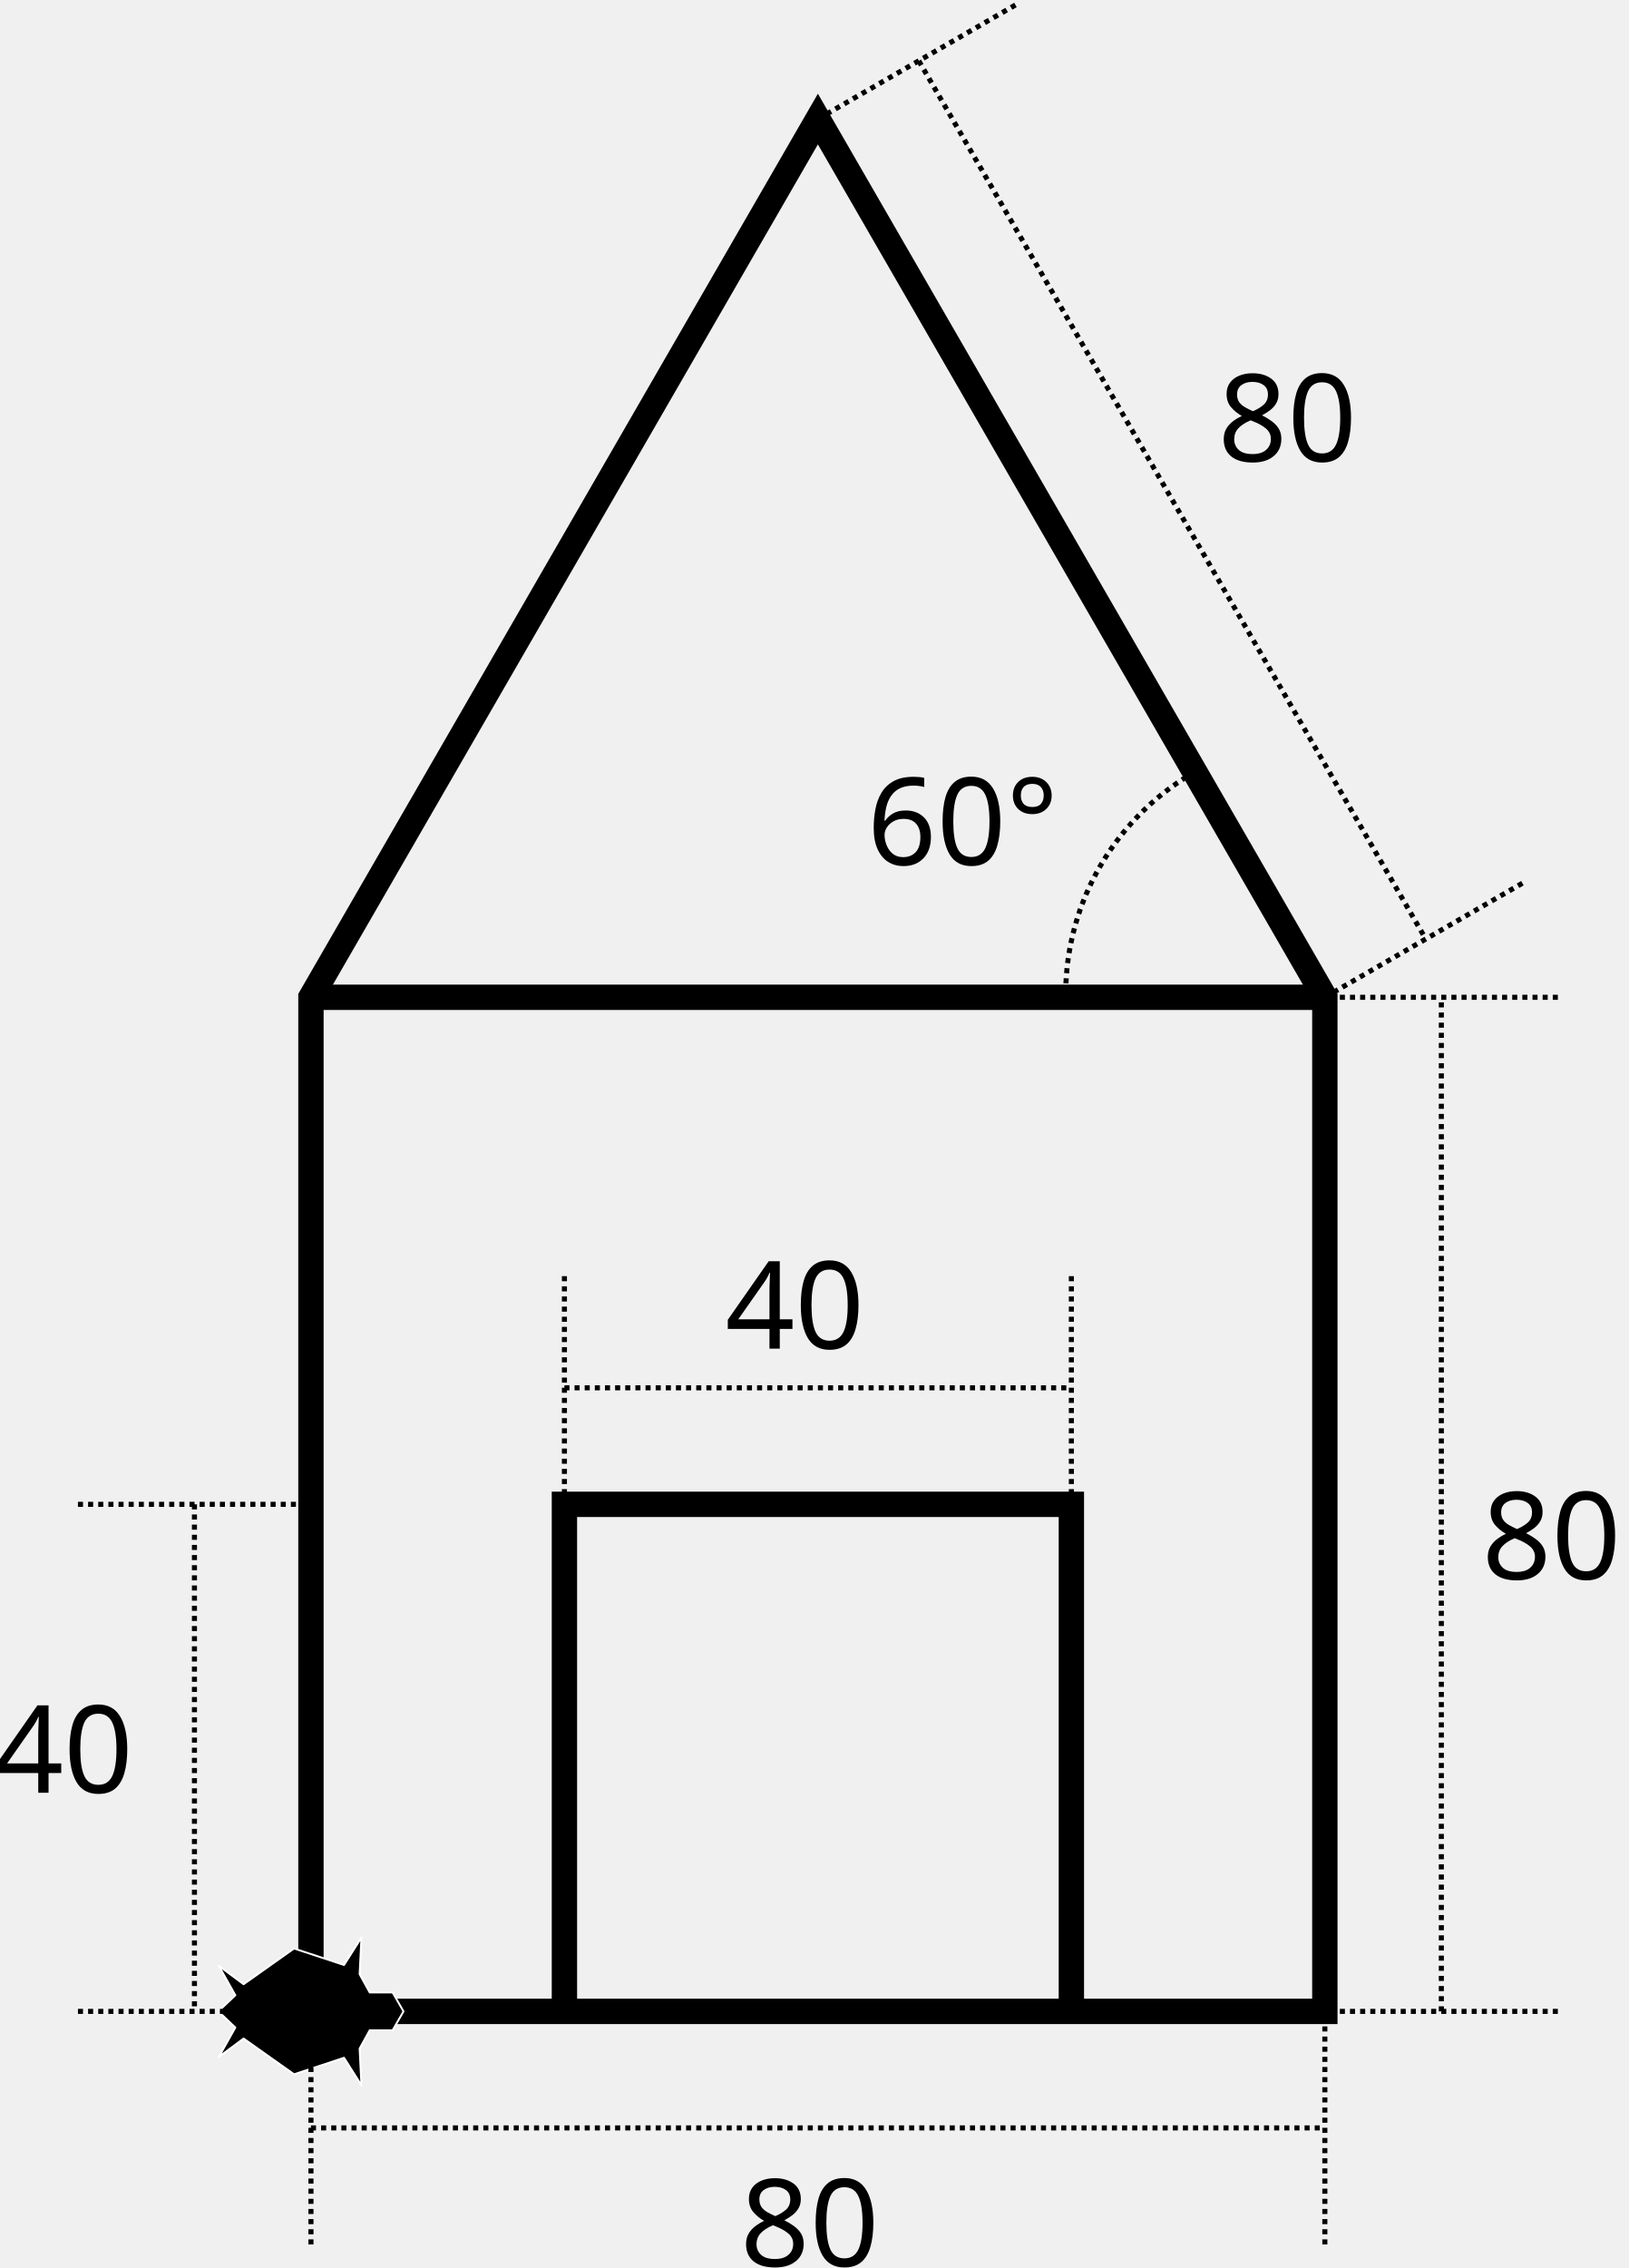
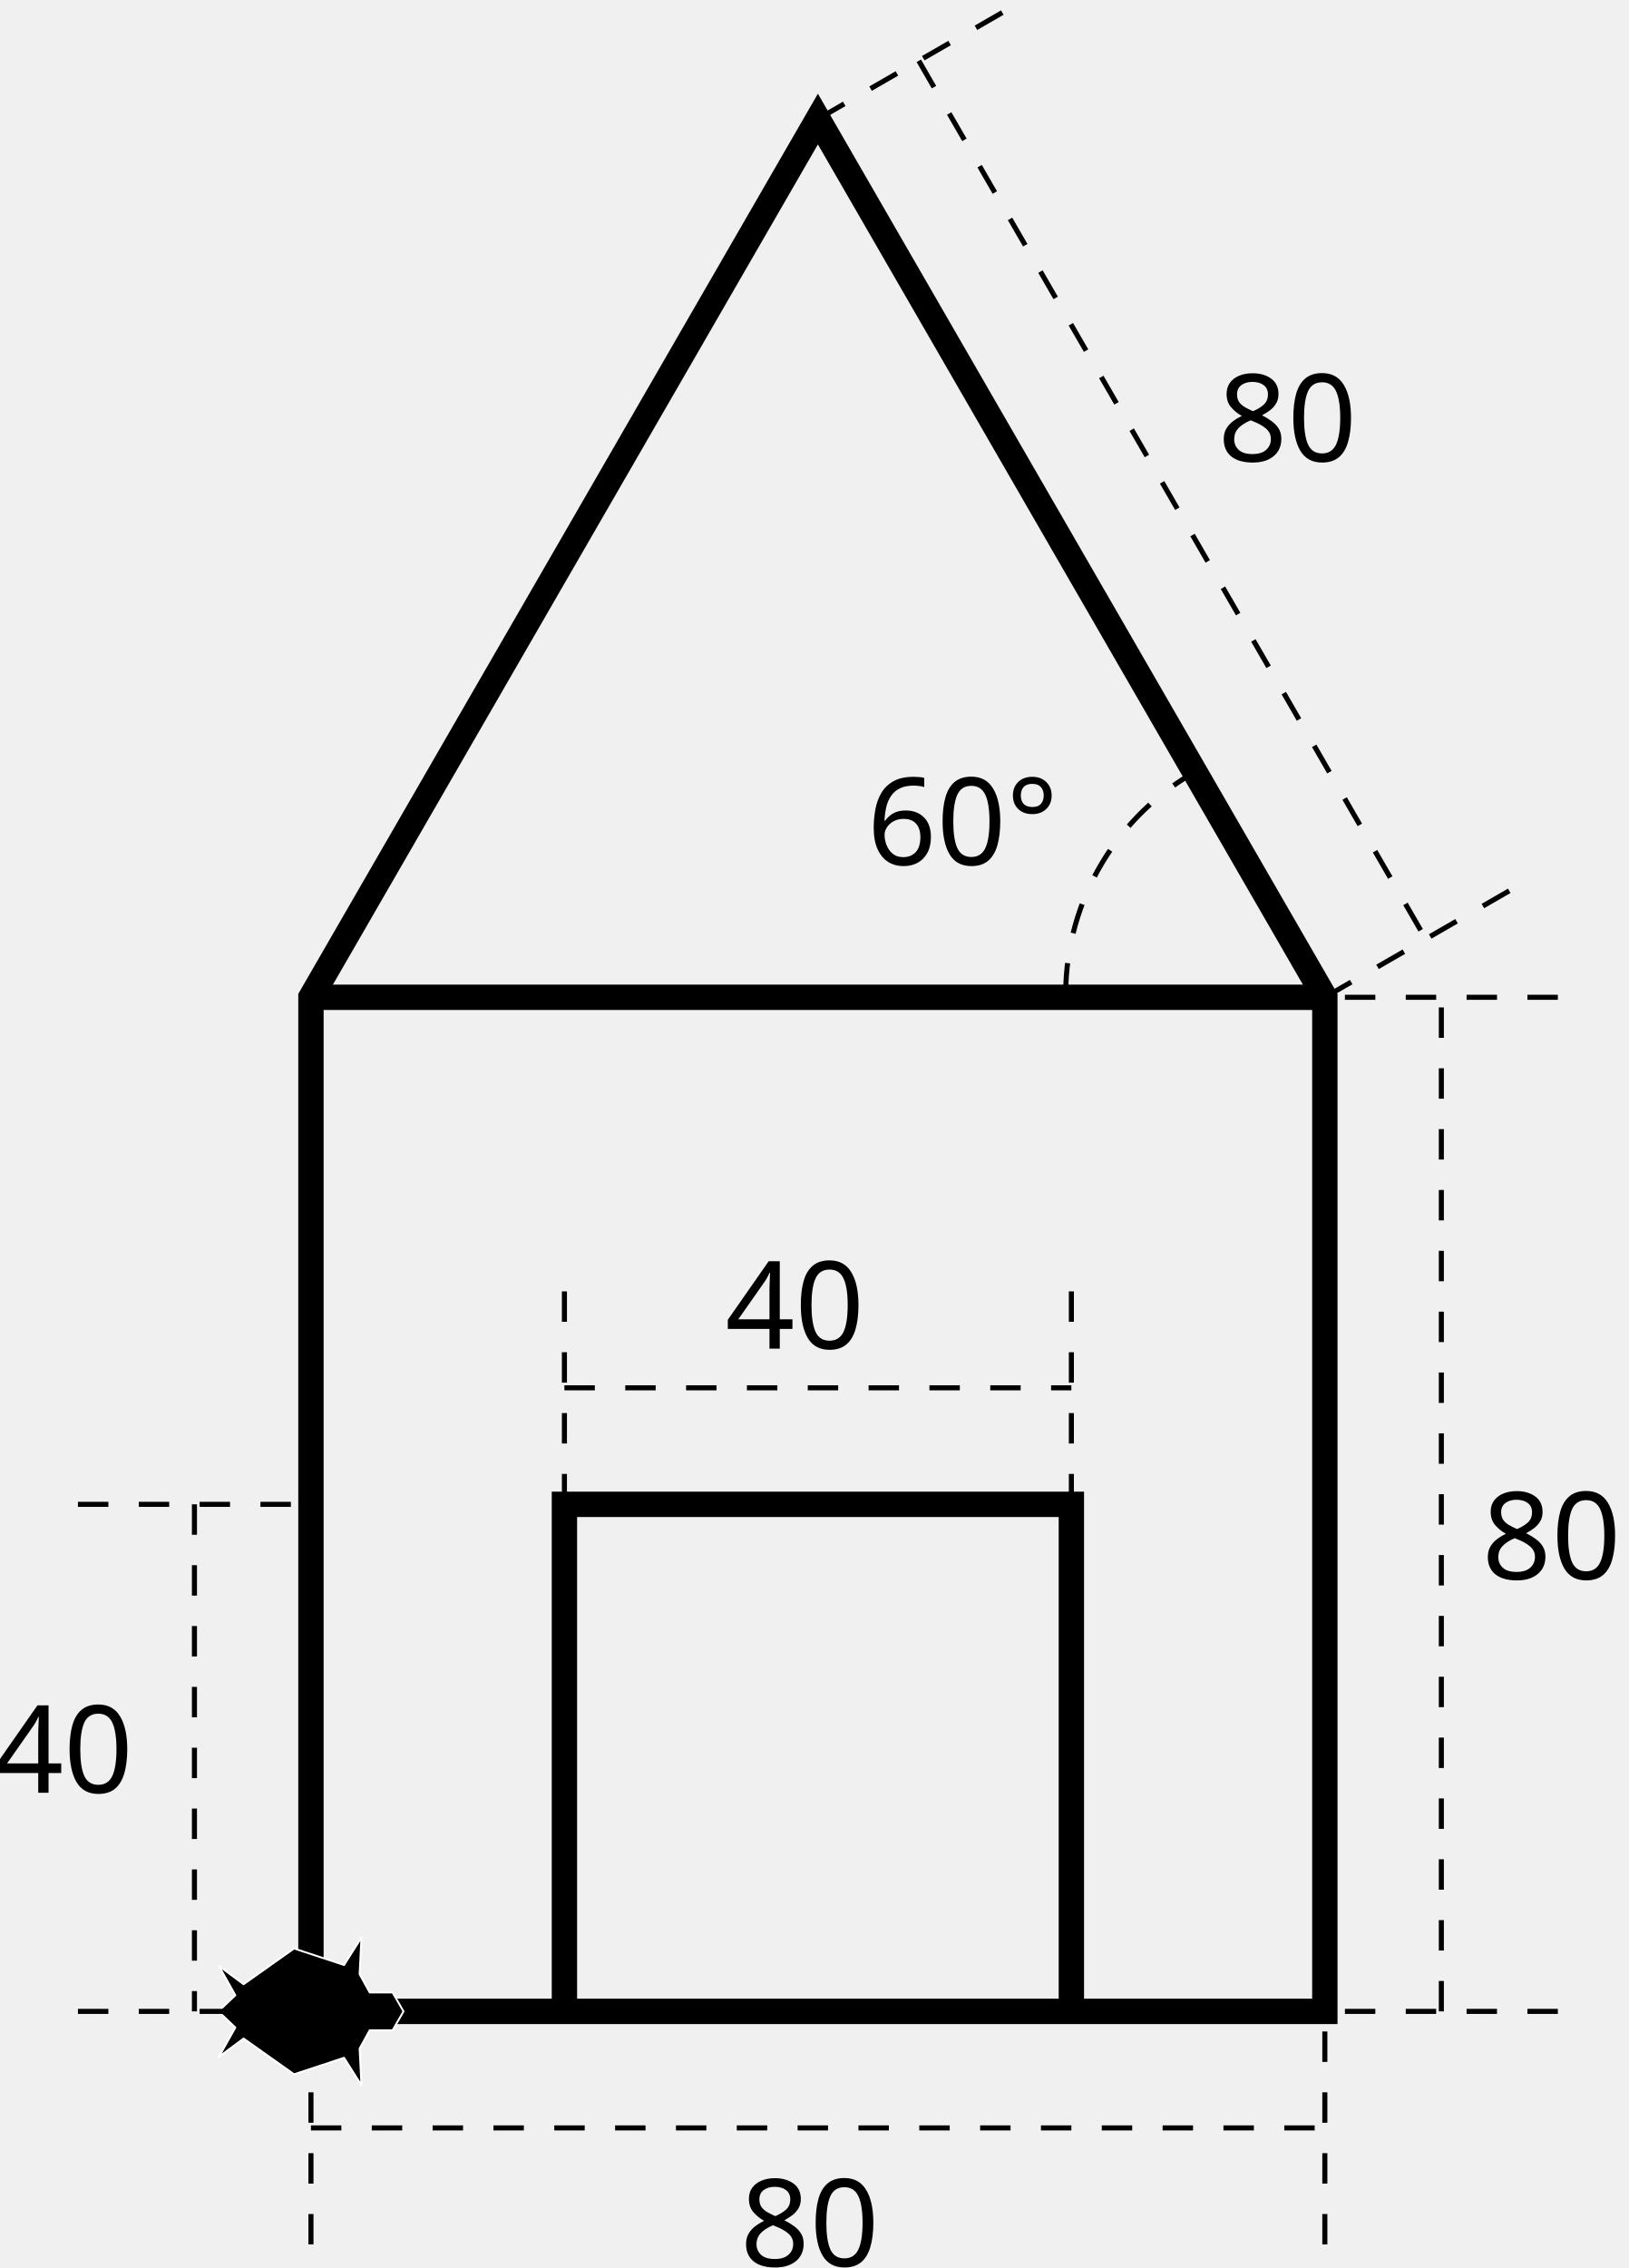
<svg xmlns="http://www.w3.org/2000/svg" width="321.276" height="447.295" id="svg2" version="1.1">
  <defs id="defs4" />
  <g transform="translate(-138.662,-555.6761)" id="layer1">
    <path style="fill:none;stroke:#000000;stroke-width:5;stroke-linecap:butt;stroke-linejoin:miter;stroke-miterlimit:4;stroke-opacity:1;stroke-dasharray:none" d="m 200,300 200,0" id="path4634" transform="translate(0,452.3622)" />
    <path style="fill:none;stroke:#000000;stroke-width:5;stroke-linecap:butt;stroke-linejoin:miter;stroke-miterlimit:4;stroke-opacity:1;stroke-dasharray:none" d="m 250,500 0,-100 100,0 0,100" id="path4636" transform="translate(0,452.3622)" />
    <path style="fill:none;stroke:#000000;stroke-width:5;stroke-linecap:butt;stroke-linejoin:miter;stroke-miterlimit:4;stroke-opacity:1;stroke-dasharray:none" d="m 200,752.362 100,-173.205 100,173.205 0,200 -200,0 z" id="path4634-6" />
    <path id="path3100" d="m 218.257,952.362 -2.152,-3.728 -4.518,0 -1.988,-3.614 0.361,-7.228 -3.433,5.421 -9.86,-3.253 -9.953,7.047 -4.879,-3.614 3.253,5.782 -3.345,3.186 3.345,3.186 -3.253,5.782 4.879,-3.614 9.953,7.047 9.86,-3.253 3.433,5.421 -0.361,-7.228 1.988,-3.614 4.518,0 z" style="fill:#000000;stroke:#ffffff;stroke-width:0.369;stroke-linecap:butt;stroke-linejoin:round;stroke-miterlimit:4;stroke-opacity:1;stroke-dasharray:none" />
-     <path style="fill:none;stroke:#000000;stroke-width:1;stroke-linecap:butt;stroke-linejoin:miter;stroke-miterlimit:4;stroke-opacity:1;stroke-dasharray:1, 1;stroke-dashoffset:0" d="m 319.902,567.667 100,173.205" id="path4699" />
-     <path style="fill:none;stroke:#000000;stroke-width:1;stroke-linecap:butt;stroke-linejoin:miter;stroke-miterlimit:4;stroke-opacity:1;stroke-dasharray:1, 1;stroke-dashoffset:0" d="m 400,752.362 39.804,-22.981" id="path4701" />
-     <path style="fill:none;stroke:#000000;stroke-width:1;stroke-linecap:butt;stroke-linejoin:miter;stroke-miterlimit:4;stroke-opacity:1;stroke-dasharray:1, 1;stroke-dashoffset:0" d="m 300,579.157 39.804,-22.981" id="path4701-3" />
-     <text xml:space="preserve" style="font-size:40px;font-style:normal;font-weight:normal;line-height:125%;letter-spacing:0px;word-spacing:0px;fill:#000000;fill-opacity:1;stroke:none;font-family:Sans" x="378.888" y="646.664" id="text4721">
-       <tspan id="tspan4723" x="378.888" y="646.664" style="font-size:24px">80</tspan>
+     <path style="fill:none;stroke:#000000;stroke-width:1;stroke-linecap:butt;stroke-linejoin:miter;stroke-miterlimit:4;stroke-opacity:1;stroke-dasharray:6,6;stroke-dashoffset:0" d="m 319.902,567.667 100,173.205" id="path4699" />
+     <path style="fill:none;stroke:#000000;stroke-width:1;stroke-linecap:butt;stroke-linejoin:miter;stroke-miterlimit:4;stroke-opacity:1;stroke-dasharray:6,6;stroke-dashoffset:0" d="m 400,752.362 39.804,-22.981" id="path4701" />
+     <path style="fill:none;stroke:#000000;stroke-width:1;stroke-linecap:butt;stroke-linejoin:miter;stroke-miterlimit:4;stroke-opacity:1;stroke-dasharray:6,6;stroke-dashoffset:0" d="m 300,579.157 39.804,-22.981" id="path4701-3" />
+     <text xml:space="preserve" style="font-style:normal;font-weight:normal;line-height:0%;font-family:sans-serif;letter-spacing:0px;word-spacing:0px;fill:#000000;fill-opacity:1;stroke:none" x="378.888" y="646.664" id="text4721">
+       <tspan id="tspan4723" x="378.888" y="646.664" style="font-size:24px;line-height:1.25;font-family:sans-serif">80</tspan>
    </text>
-     <path style="fill:none;stroke:#000000;stroke-width:1;stroke-linecap:butt;stroke-linejoin:miter;stroke-miterlimit:4;stroke-opacity:1;stroke-dasharray:1, 1;stroke-dashoffset:0" d="m 200,975.343 200,0" id="path4699-8" />
-     <path style="fill:none;stroke:#000000;stroke-width:1;stroke-linecap:butt;stroke-linejoin:miter;stroke-miterlimit:4;stroke-opacity:1;stroke-dasharray:1, 1;stroke-dashoffset:0" d="m 400,998.324 0,-45.962" id="path4701-0" />
-     <path style="fill:none;stroke:#000000;stroke-width:1;stroke-linecap:butt;stroke-linejoin:miter;stroke-miterlimit:4;stroke-opacity:1;stroke-dasharray:1, 1;stroke-dashoffset:0" d="m 200,998.324 0,-45.962" id="path4701-3-7" />
-     <path style="fill:none;stroke:#000000;stroke-width:1;stroke-linecap:butt;stroke-linejoin:miter;stroke-miterlimit:4;stroke-opacity:1;stroke-dasharray:1, 1;stroke-dashoffset:0" d="m 422.981,952.362 0,-200" id="path4699-8-4" />
-     <path style="fill:none;stroke:#000000;stroke-width:1;stroke-linecap:butt;stroke-linejoin:miter;stroke-miterlimit:4;stroke-opacity:1;stroke-dasharray:1, 1;stroke-dashoffset:0" d="m 445.962,752.362 -45.962,10e-6" id="path4701-0-5" />
-     <path style="fill:none;stroke:#000000;stroke-width:1;stroke-linecap:butt;stroke-linejoin:miter;stroke-miterlimit:4;stroke-opacity:1;stroke-dasharray:1, 1;stroke-dashoffset:0" d="M 445.962,952.362 400,952.362" id="path4701-3-7-7" />
-     <path style="fill:none;stroke:#000000;stroke-width:1;stroke-linecap:butt;stroke-linejoin:miter;stroke-miterlimit:4;stroke-opacity:1;stroke-dasharray:1, 1;stroke-dashoffset:0" d="m 250,829.381 100,0" id="path4699-8-9" />
-     <path style="fill:none;stroke:#000000;stroke-width:1;stroke-linecap:butt;stroke-linejoin:miter;stroke-miterlimit:4;stroke-opacity:1;stroke-dasharray:1, 1;stroke-dashoffset:0" d="m 350,852.362 0,-45.962" id="path4701-0-1" />
-     <path style="fill:none;stroke:#000000;stroke-width:1;stroke-linecap:butt;stroke-linejoin:miter;stroke-miterlimit:4;stroke-opacity:1;stroke-dasharray:1, 1;stroke-dashoffset:0" d="m 250,852.362 0,-45.962" id="path4701-3-7-5" />
-     <path style="fill:none;stroke:#000000;stroke-width:0.489;stroke-linecap:butt;stroke-linejoin:round;stroke-miterlimit:4;stroke-opacity:1;stroke-dasharray:0.489, 0.489;stroke-dashoffset:0" id="path4815" d="m 301.531,266.031 c 0.042,-9.015 4.982,-17.294 12.895,-21.612 l 11.853,21.726 z" transform="matrix(2.04457,0,0,2.04457,-267.623,207.6887)" />
-     <text xml:space="preserve" style="font-size:40px;font-style:normal;font-weight:normal;line-height:125%;letter-spacing:0px;word-spacing:0px;fill:#000000;fill-opacity:1;stroke:none;font-family:Sans" x="430.981" y="867.129" id="text4721-8">
-       <tspan id="tspan4723-8" x="430.981" y="867.129" style="font-size:24px">80</tspan>
+     <path style="fill:none;stroke:#000000;stroke-width:1;stroke-linecap:butt;stroke-linejoin:miter;stroke-miterlimit:4;stroke-opacity:1;stroke-dasharray:6,6;stroke-dashoffset:0" d="m 200,975.343 200,0" id="path4699-8" />
+     <path style="fill:none;stroke:#000000;stroke-width:1;stroke-linecap:butt;stroke-linejoin:miter;stroke-miterlimit:4;stroke-opacity:1;stroke-dasharray:6,6;stroke-dashoffset:0" d="m 400,998.324 0,-45.962" id="path4701-0" />
+     <path style="fill:none;stroke:#000000;stroke-width:1;stroke-linecap:butt;stroke-linejoin:miter;stroke-miterlimit:4;stroke-opacity:1;stroke-dasharray:6,6;stroke-dashoffset:0" d="m 200,998.324 0,-45.962" id="path4701-3-7" />
+     <path style="fill:none;stroke:#000000;stroke-width:1;stroke-linecap:butt;stroke-linejoin:miter;stroke-miterlimit:4;stroke-opacity:1;stroke-dasharray:6,6;stroke-dashoffset:0" d="m 422.981,952.362 0,-200" id="path4699-8-4" />
+     <path style="fill:none;stroke:#000000;stroke-width:1;stroke-linecap:butt;stroke-linejoin:miter;stroke-miterlimit:4;stroke-opacity:1;stroke-dasharray:6,6;stroke-dashoffset:0" d="m 445.962,752.362 -45.962,10e-6" id="path4701-0-5" />
+     <path style="fill:none;stroke:#000000;stroke-width:1;stroke-linecap:butt;stroke-linejoin:miter;stroke-miterlimit:4;stroke-opacity:1;stroke-dasharray:6,6;stroke-dashoffset:0" d="M 445.962,952.362 400,952.362" id="path4701-3-7-7" />
+     <path style="fill:none;stroke:#000000;stroke-width:1;stroke-linecap:butt;stroke-linejoin:miter;stroke-miterlimit:4;stroke-opacity:1;stroke-dasharray:6,6;stroke-dashoffset:0" d="m 250,829.381 100,0" id="path4699-8-9" />
+     <path style="fill:none;stroke:#000000;stroke-width:1;stroke-linecap:butt;stroke-linejoin:miter;stroke-miterlimit:4;stroke-opacity:1;stroke-dasharray:6,6;stroke-dashoffset:0" d="m 350,852.362 0,-45.962" id="path4701-0-1" />
+     <path style="fill:none;stroke:#000000;stroke-width:1;stroke-linecap:butt;stroke-linejoin:miter;stroke-miterlimit:4;stroke-opacity:1;stroke-dasharray:6,6;stroke-dashoffset:0" d="m 250,852.362 0,-45.962" id="path4701-3-7-5" />
+     <path style="fill:none;stroke:#000000;stroke-width:0.489;stroke-linecap:butt;stroke-linejoin:round;stroke-miterlimit:4;stroke-opacity:1;stroke-dasharray:2.935,2.935;stroke-dashoffset:0" id="path4815" d="m 301.531,266.031 a 24.749,24.749 0 0 1 12.895,-21.612 l 11.853,21.726 z" transform="matrix(2.04457,0,0,2.04457,-267.623,207.6887)" />
+     <text xml:space="preserve" style="font-style:normal;font-weight:normal;line-height:0%;font-family:sans-serif;letter-spacing:0px;word-spacing:0px;fill:#000000;fill-opacity:1;stroke:none" x="430.981" y="867.129" id="text4721-8">
+       <tspan id="tspan4723-8" x="430.981" y="867.129" style="font-size:24px;line-height:1.25;font-family:sans-serif">80</tspan>
    </text>
-     <text xml:space="preserve" style="font-size:40px;font-style:normal;font-weight:normal;line-height:125%;letter-spacing:0px;word-spacing:0px;fill:#000000;fill-opacity:1;stroke:none;font-family:Sans" x="284.661" y="1002.631" id="text4721-8-7">
-       <tspan id="tspan4723-8-8" x="284.661" y="1002.631" style="font-size:24px">80</tspan>
+     <text xml:space="preserve" style="font-style:normal;font-weight:normal;line-height:0%;font-family:sans-serif;letter-spacing:0px;word-spacing:0px;fill:#000000;fill-opacity:1;stroke:none" x="284.661" y="1002.631" id="text4721-8-7">
+       <tspan id="tspan4723-8-8" x="284.661" y="1002.631" style="font-size:24px;line-height:1.25;font-family:sans-serif">80</tspan>
    </text>
-     <text xml:space="preserve" style="font-size:40px;font-style:normal;font-weight:normal;line-height:125%;letter-spacing:0px;word-spacing:0px;fill:#000000;fill-opacity:1;stroke:none;font-family:Sans" x="281.732" y="821.652" id="text4721-8-5">
-       <tspan id="tspan4723-8-5" x="281.732" y="821.652" style="font-size:24px">40</tspan>
+     <text xml:space="preserve" style="font-style:normal;font-weight:normal;line-height:0%;font-family:sans-serif;letter-spacing:0px;word-spacing:0px;fill:#000000;fill-opacity:1;stroke:none" x="281.732" y="821.652" id="text4721-8-5">
+       <tspan id="tspan4723-8-5" x="281.732" y="821.652" style="font-size:24px;line-height:1.25;font-family:sans-serif">40</tspan>
    </text>
-     <text xml:space="preserve" style="font-size:40px;font-style:normal;font-weight:normal;line-height:125%;letter-spacing:0px;word-spacing:0px;fill:#000000;fill-opacity:1;stroke:none;font-family:Sans" x="309.7" y="726.253" id="text4721-8-5-4">
-       <tspan id="tspan4723-8-5-7" x="309.7" y="726.253" style="font-size:24px">60°</tspan>
+     <text xml:space="preserve" style="font-style:normal;font-weight:normal;line-height:0%;font-family:sans-serif;letter-spacing:0px;word-spacing:0px;fill:#000000;fill-opacity:1;stroke:none" x="309.7" y="726.253" id="text4721-8-5-4">
+       <tspan id="tspan4723-8-5-7" x="309.7" y="726.253" style="font-size:24px;line-height:1.25;font-family:sans-serif">60°</tspan>
    </text>
-     <path style="fill:none;stroke:#000000;stroke-width:1;stroke-linecap:butt;stroke-linejoin:miter;stroke-miterlimit:4;stroke-opacity:1;stroke-dasharray:1, 1;stroke-dashoffset:0" d="m 177.019,852.362 -1e-5,100" id="path4699-8-9-3" />
-     <path style="fill:none;stroke:#000000;stroke-width:1;stroke-linecap:butt;stroke-linejoin:miter;stroke-miterlimit:4;stroke-opacity:1;stroke-dasharray:1, 1;stroke-dashoffset:0" d="m 154.038,952.362 45.962,0" id="path4701-0-1-6" />
-     <path style="fill:none;stroke:#000000;stroke-width:1;stroke-linecap:butt;stroke-linejoin:miter;stroke-miterlimit:4;stroke-opacity:1;stroke-dasharray:1, 1;stroke-dashoffset:0" d="m 154.038,852.362 45.962,0" id="path4701-3-7-5-7" />
-     <text xml:space="preserve" style="font-size:40px;font-style:normal;font-weight:normal;line-height:125%;letter-spacing:0px;word-spacing:0px;fill:#000000;fill-opacity:1;stroke:none;font-family:Sans" x="137.49" y="909.241" id="text4721-8-5-6">
-       <tspan id="tspan4723-8-5-5" x="137.49" y="909.241" style="font-size:24px">40</tspan>
+     <path style="fill:none;stroke:#000000;stroke-width:1;stroke-linecap:butt;stroke-linejoin:miter;stroke-miterlimit:4;stroke-opacity:1;stroke-dasharray:6,6;stroke-dashoffset:0" d="m 177.019,852.362 -1e-5,100" id="path4699-8-9-3" />
+     <path style="fill:none;stroke:#000000;stroke-width:1;stroke-linecap:butt;stroke-linejoin:miter;stroke-miterlimit:4;stroke-opacity:1;stroke-dasharray:6,6;stroke-dashoffset:0" d="m 154.038,952.362 45.962,0" id="path4701-0-1-6" />
+     <path style="fill:none;stroke:#000000;stroke-width:1;stroke-linecap:butt;stroke-linejoin:miter;stroke-miterlimit:4;stroke-opacity:1;stroke-dasharray:6,6;stroke-dashoffset:0" d="m 154.038,852.362 45.962,0" id="path4701-3-7-5-7" />
+     <text xml:space="preserve" style="font-style:normal;font-weight:normal;line-height:0%;font-family:sans-serif;letter-spacing:0px;word-spacing:0px;fill:#000000;fill-opacity:1;stroke:none" x="137.49" y="909.241" id="text4721-8-5-6">
+       <tspan id="tspan4723-8-5-5" x="137.49" y="909.241" style="font-size:24px;line-height:1.25;font-family:sans-serif">40</tspan>
    </text>
  </g>
</svg>
